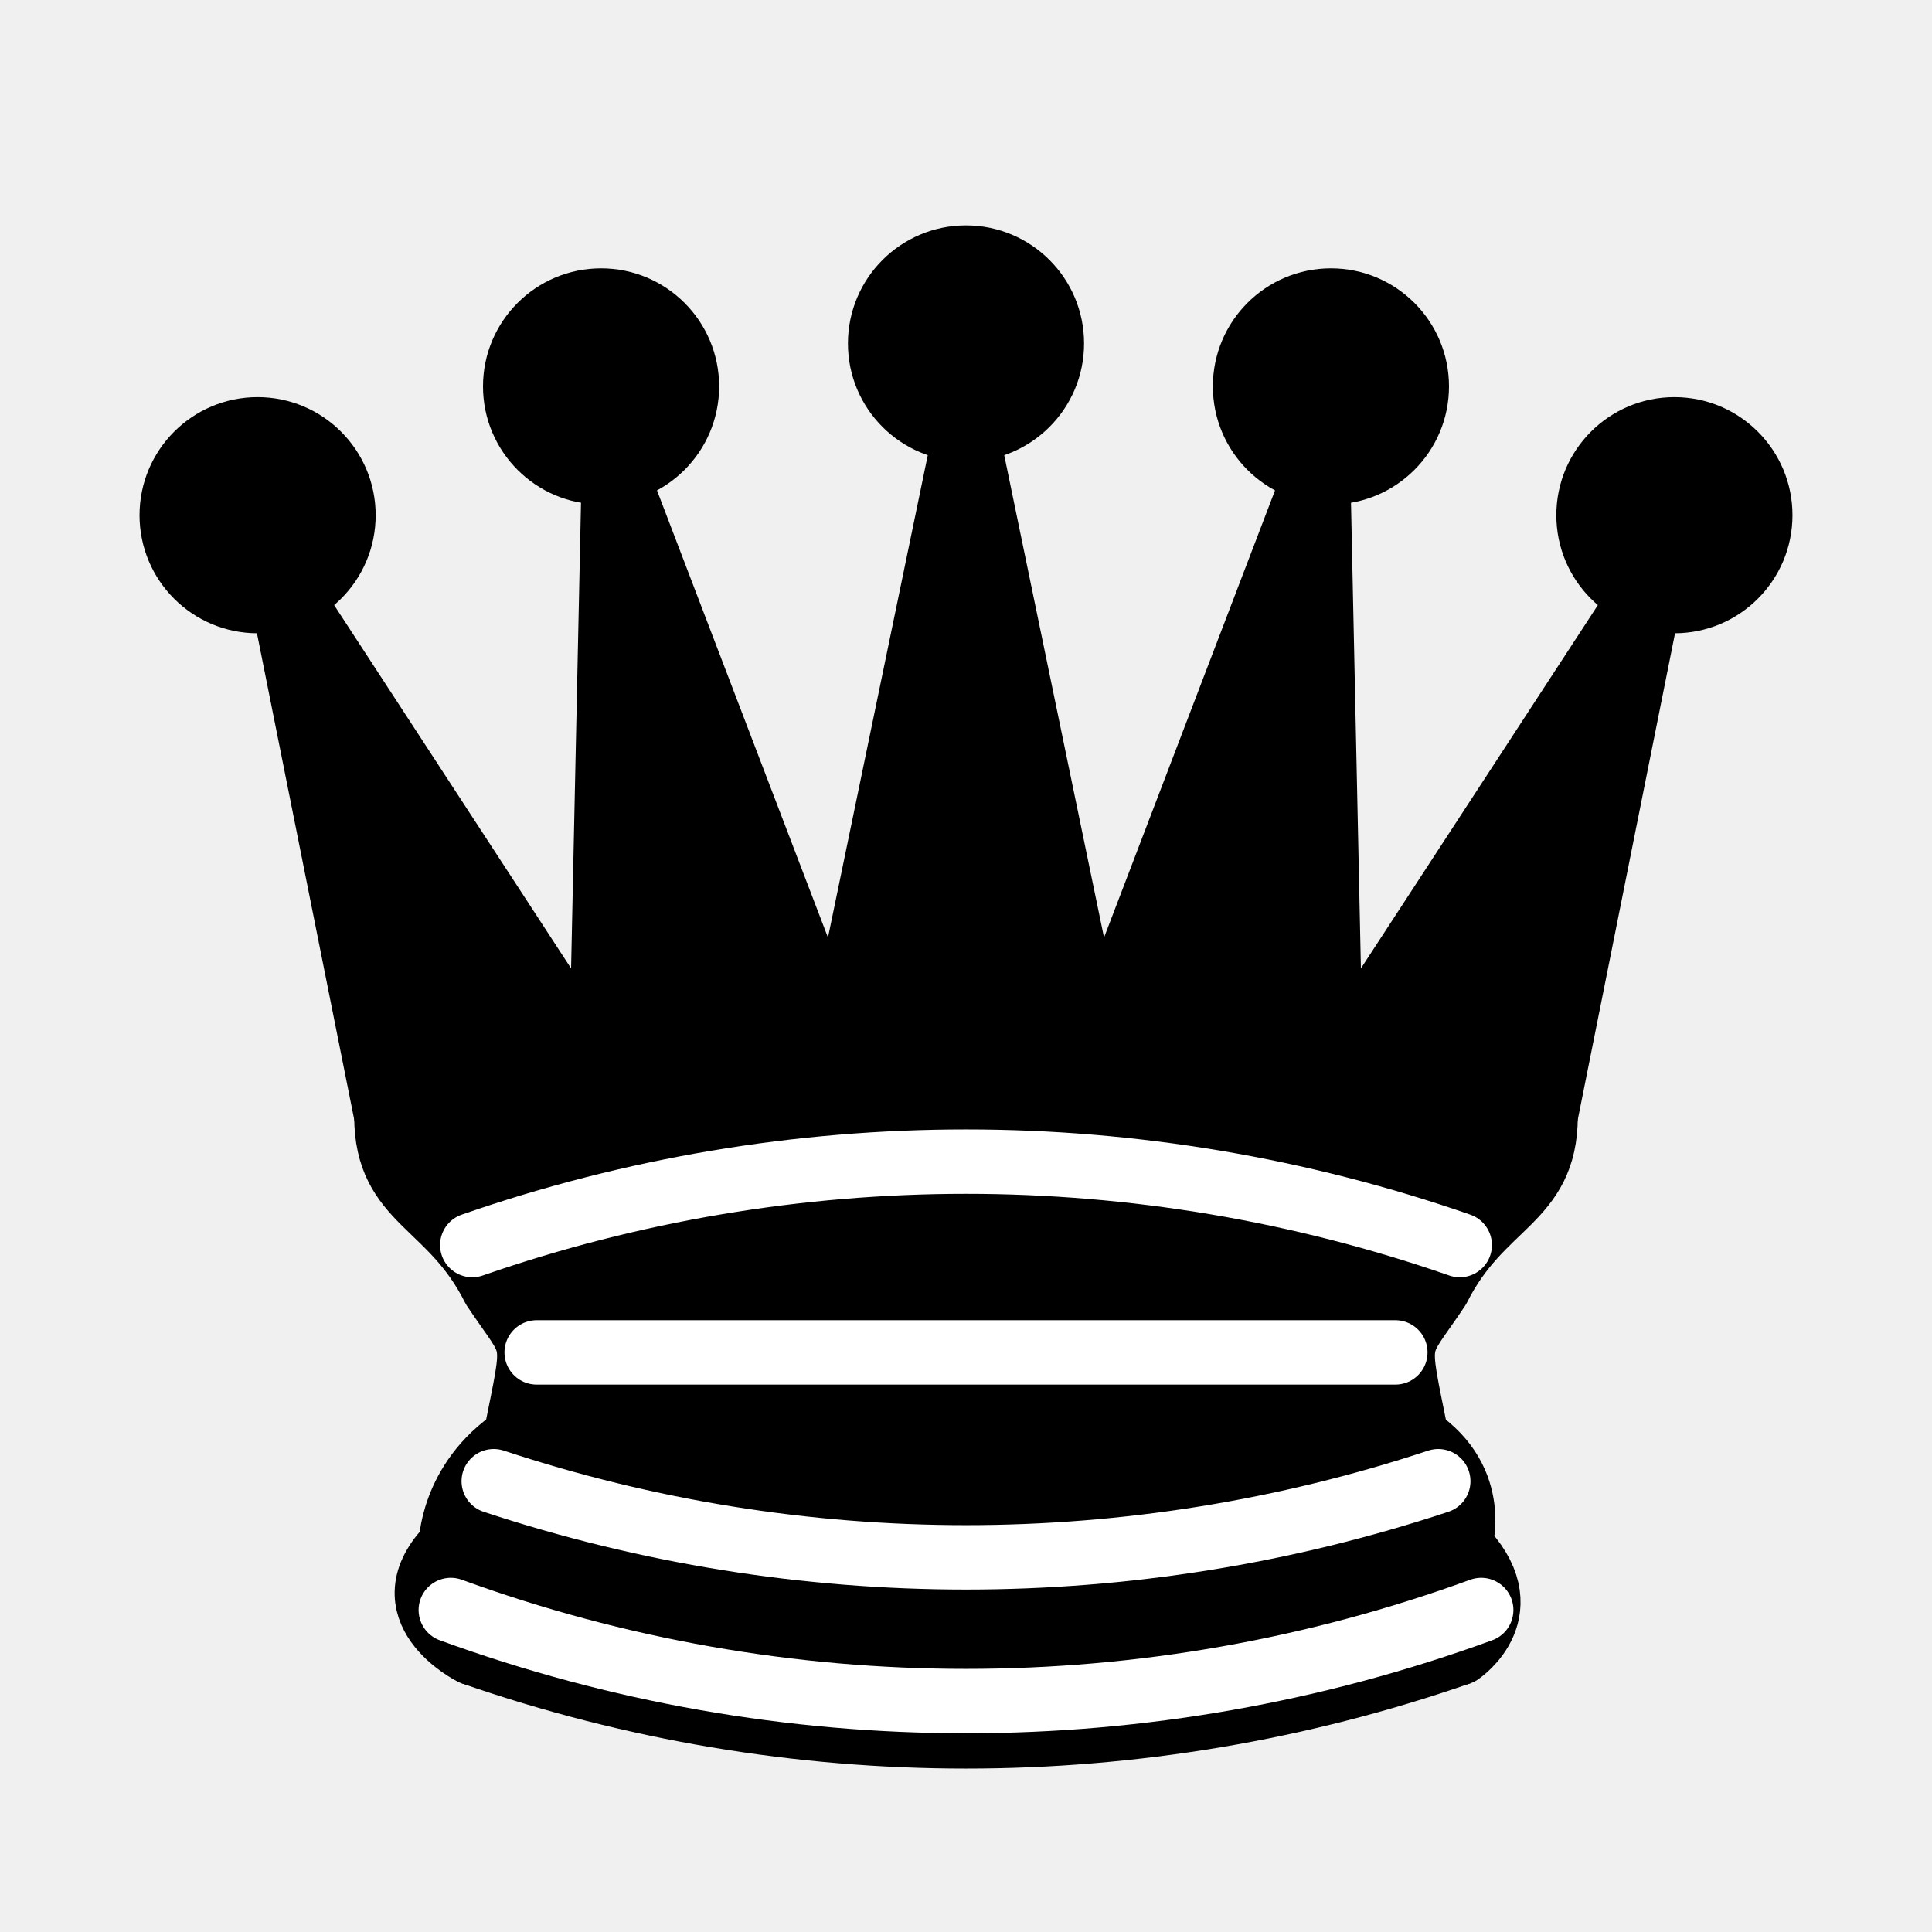
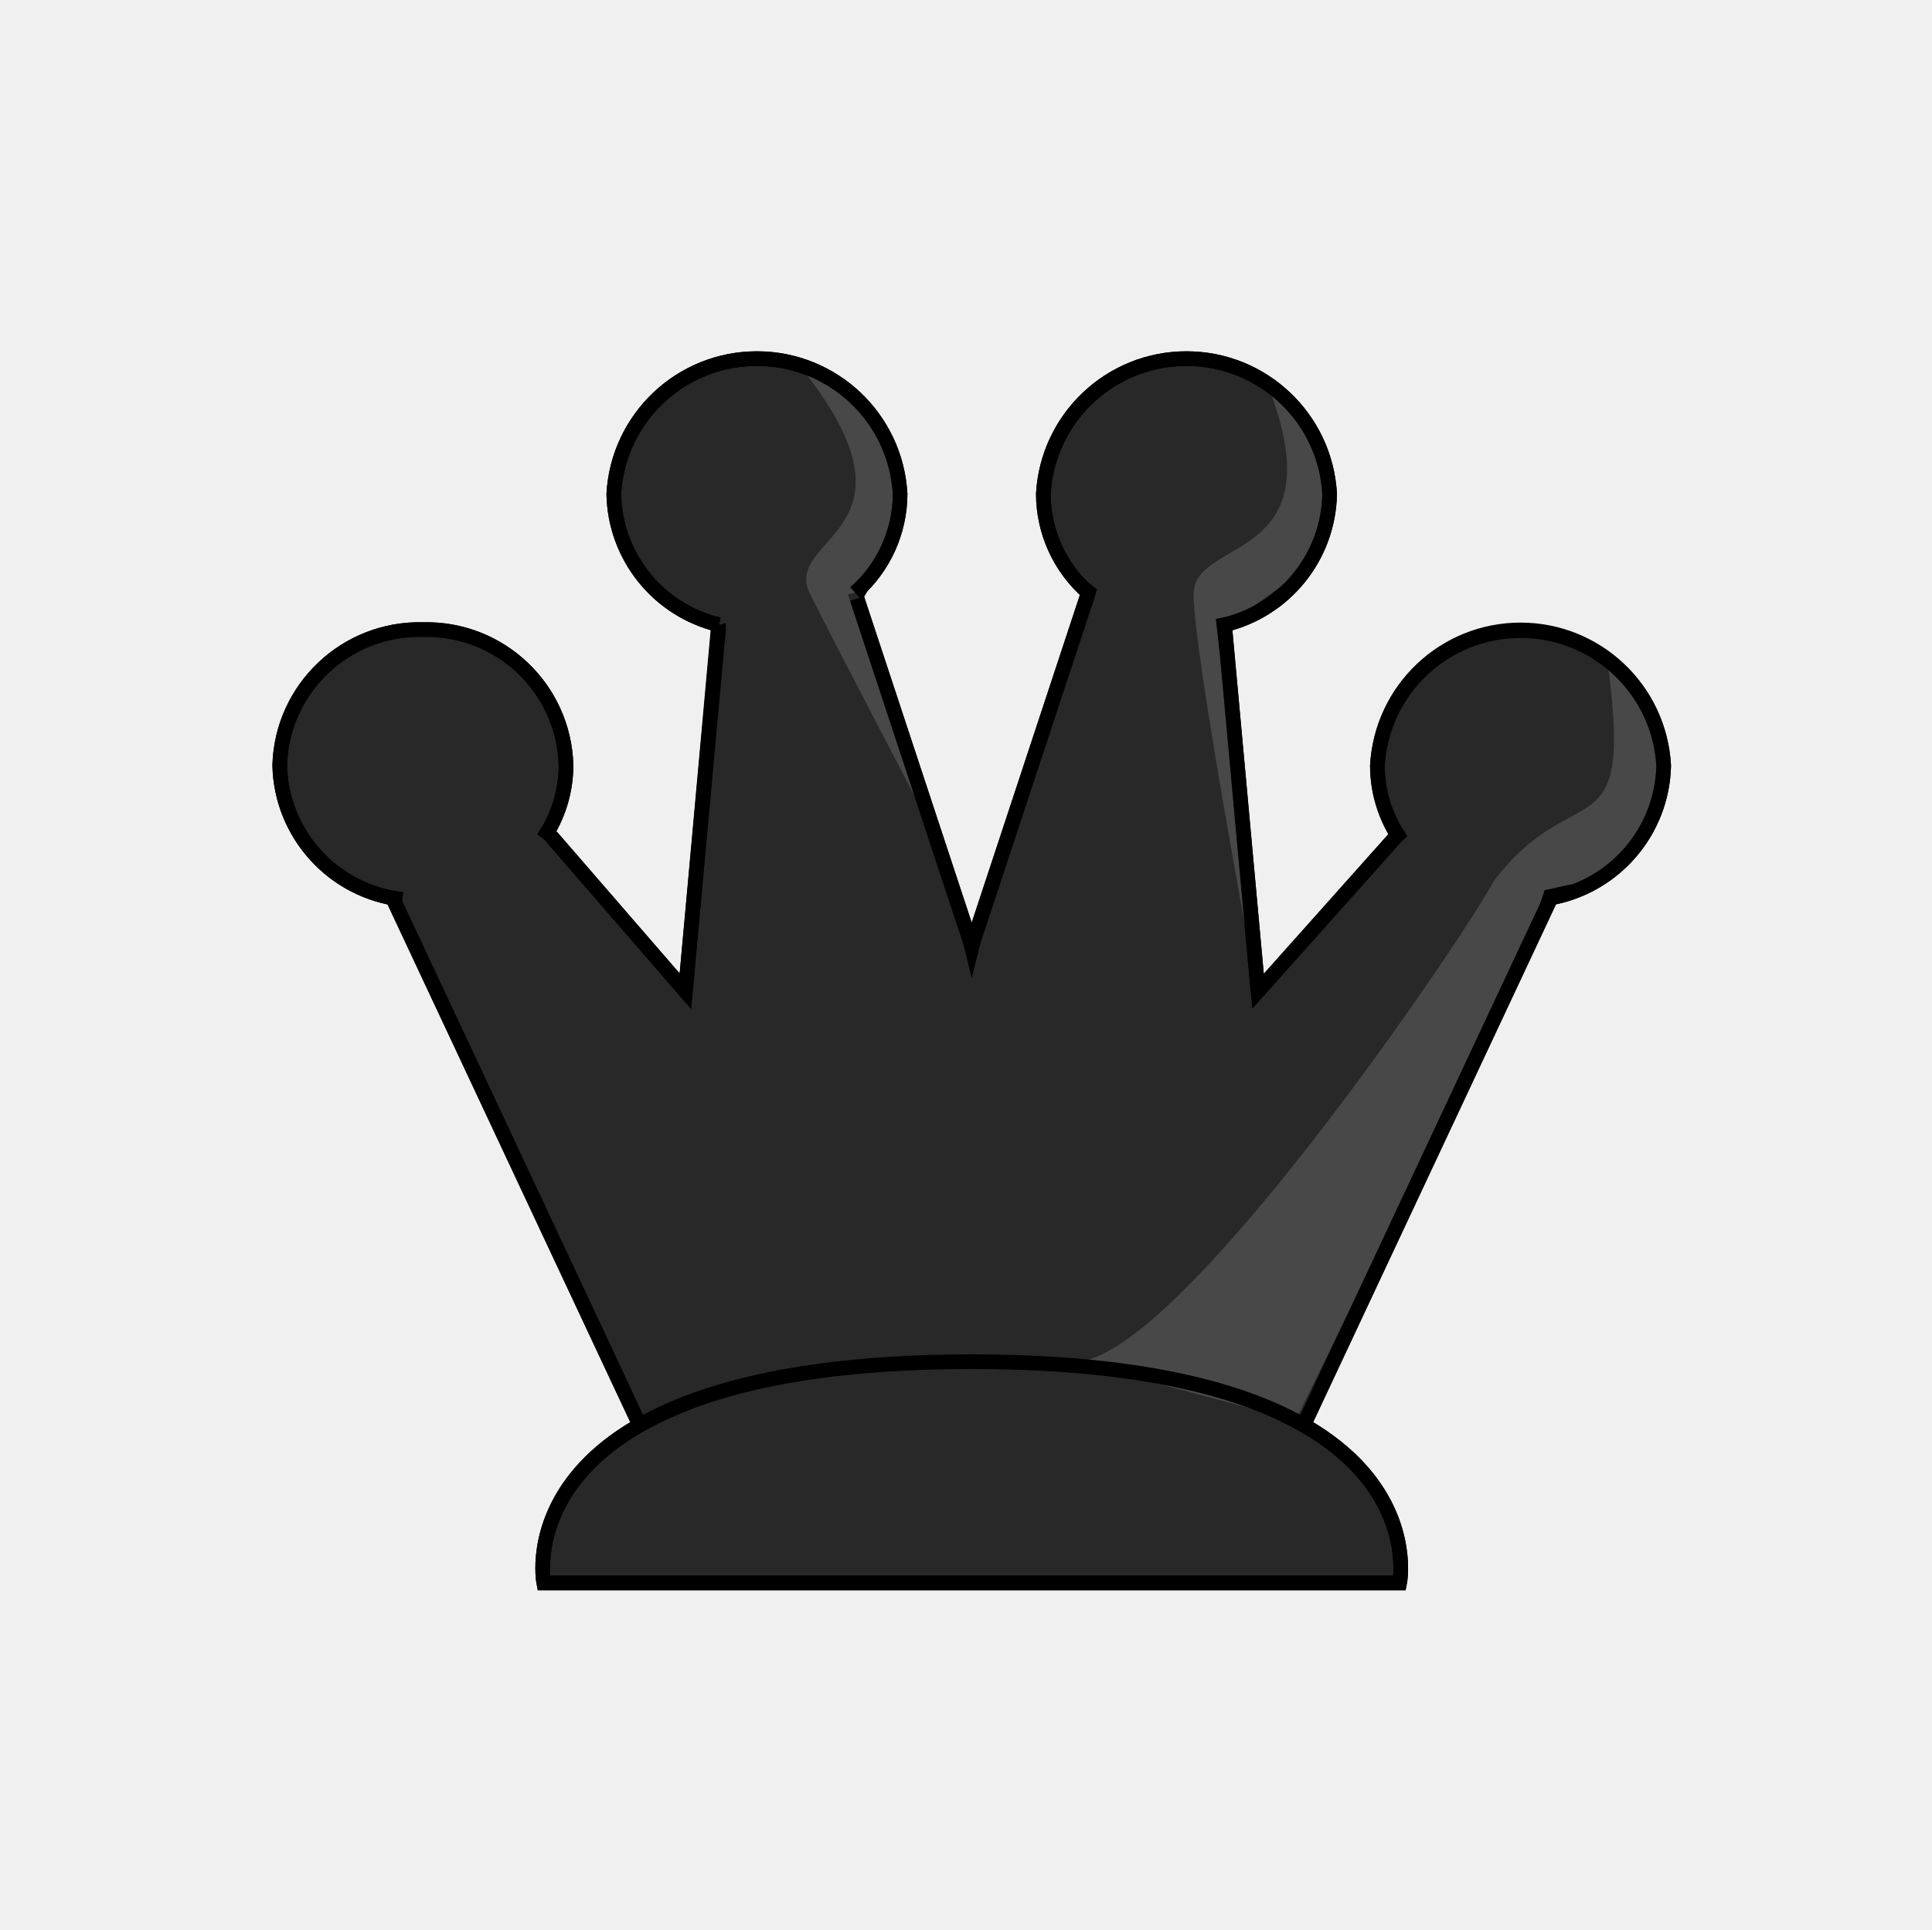
- <svg xmlns="http://www.w3.org/2000/svg" version="1.1" width="45" height="45">
-   <g style="opacity:1; fill:000000; fill-opacity:1; fill-rule:evenodd; stroke:#000000; stroke-width:1.5; stroke-linecap:round;stroke-linejoin:round;stroke-miterlimit:4; stroke-dasharray:none; stroke-opacity:1;">
-     <g style="fill:#000000; stroke:none;">
-       <circle cx="6" cy="12" r="2.75" />
-       <circle cx="14" cy="9" r="2.75" />
-       <circle cx="22.5" cy="8" r="2.75" />
-       <circle cx="31" cy="9" r="2.75" />
-       <circle cx="39" cy="12" r="2.75" />
+ <svg xmlns="http://www.w3.org/2000/svg" viewBox="0 0 131.92 131.8">
+   <defs>
+     <style>.cls-1,.cls-2{fill:#282828;}.cls-1,.cls-4{stroke:#000;stroke-miterlimit:10;}.cls-3{fill:#fff;opacity:0.15;}.cls-4{fill:none;}</style>
+   </defs>
+   <g id="Layer_10" data-name="Layer 10">
+     <g id="queen_copy" data-name="queen copy">
+       <path class="cls-1" d="M37.13,108.11H95.57S98.6,93,66.35,93,37.13,108.11,37.13,108.11Z" />
+       <polyline class="cls-1" points="43.54 97.03 26.8 61.31 27.25 59.98 35.39 55.35 37.55 57.02 46.8 67.7 49.06 43.01 49.09 39.92 59.84 38.37 58.46 40.7 66.35 64.61" />
+       <path class="cls-1" d="M49.09,42.67a9.36,9.36,0,0,1-7.18-8.93,9.79,9.79,0,0,1,19.55,0,9,9,0,0,1-3.07,6.74" />
+       <path class="cls-1" d="M27.47,61.43a9.43,9.43,0,0,1-8.37-9.16A9.54,9.54,0,0,1,28.88,43a9.53,9.53,0,0,1,9.77,9.27,8.91,8.91,0,0,1-1.55,5" />
+       <polyline class="cls-1" points="89.16 97.03 105.91 61.31 105.46 59.98 97.09 55.15 85.9 67.7 83.63 42.84 84.28 41.46 74.5 38.37 74.31 40.48 66.35 64.61" />
+       <path class="cls-1" d="M83.62,42.67a9.37,9.37,0,0,0,7.17-8.93,9.79,9.79,0,0,0-19.55,0,9,9,0,0,0,3.07,6.74" />
+       <path class="cls-1" d="M105.5,61.39a9.42,9.42,0,0,0,8.1-9.12,9.79,9.79,0,0,0-19.55,0,8.91,8.91,0,0,0,1.55,5" />
+       <polyline class="cls-2" points="43.78 80.33 44.18 69.35 61.41 63.62 72.17 63.62 90.53 69.35 89.53 97.03 48.22 96.08 43.18 97.03 43.78 80.33" />
+       <path class="cls-3" d="M54.52,24.88a16.15,16.15,0,0,1,6,4.82,12.58,12.58,0,0,1,.83,6.87l-2.71,4,.5,2,5.5,16s-7.32-14-9.33-18S63.84,36.38,54.52,24.88Z" />
+       <path class="cls-3" d="M109.68,44.63a15.93,15.93,0,0,1,3.87,6.66,17,17,0,0,1-1.36,5.77c-1.67,1.89-4.59,3.55-6.74,5.23L88.47,97,73.41,93c7,0,26.78-29.34,28.57-32.8C107.66,52.69,111.7,58.74,109.68,44.63Z" />
+       <path class="cls-3" d="M86.44,26l3.83,4.72a11.88,11.88,0,0,1-.74,7.84l-5.9,4.25,2,23.77s-4.13-22-4.13-26S91.54,38.59,86.44,26Z" />
+       <polygon points="107.67 60.76 105.19 61.65 105.47 60.8 107.3 60.39 107.67 60.76" />
+       <polygon points="83.28 44.54 83.83 44.51 83.62 42.15 83.02 42.27 83.28 44.54" />
+       <polygon points="73.97 41.16 74.45 41.65 74.91 40.26 74.26 39.74 73.92 40.09 73.97 41.16" />
+       <polygon points="67.36 62.77 65.75 64.38 66.35 66.8 67.36 62.77" />
+       <line class="cls-4" x1="58.52" y1="40.88" x2="66.35" y2="64.61" />
+       <polyline class="cls-4" points="37.68 57.17 46.8 67.7 49.06 42.67" />
+       <line class="cls-4" x1="43.54" y1="97.03" x2="26.91" y2="61.55" />
+       <path class="cls-4" d="M49.09,42.67a9.36,9.36,0,0,1-7.18-8.93,9.79,9.79,0,0,1,19.55,0,9,9,0,0,1-3.07,6.74" />
+       <path class="cls-4" d="M27.47,61.43a9.43,9.43,0,0,1-8.37-9.16A9.54,9.54,0,0,1,28.88,43a9.53,9.53,0,0,1,9.77,9.27,8.91,8.91,0,0,1-1.55,5" />
+       <line class="cls-4" x1="74.27" y1="40.62" x2="66.35" y2="64.61" />
+       <polyline class="cls-4" points="95.42 57.03 85.9 67.7 83.64 42.98" />
+       <line class="cls-4" x1="89.16" y1="97.03" x2="105.9" y2="61.31" />
+       <path class="cls-4" d="M83.62,42.67a9.37,9.37,0,0,0,7.17-8.93,9.79,9.79,0,0,0-19.55,0,9,9,0,0,0,3.07,6.74" />
+       <path class="cls-4" d="M95.46,57.06l.14.22" />
+       <path class="cls-4" d="M105.91,61.32a9.39,9.39,0,0,0,7.69-9,9.79,9.79,0,0,0-19.55,0,8.9,8.9,0,0,0,1.41,4.79" />
+       <path class="cls-4" d="M37.13,108.11H95.57S98.6,93,66.35,93,37.13,108.11,37.13,108.11Z" />
+       <polygon points="95.77 56.61 95.6 56.61 95.6 57.57 96.09 57.11 95.77 56.61" />
    </g>
-     <path d="M 9,26 C 17.5,24.5 30,24.5 36,26 L 38.5,13.5 L 31,25 L 30.7,10.9 L 25.5,24.5 L 22.5,10 L 19.5,24.5 L 14.3,10.9 L 14,25 L 6.5,13.5 L 9,26 z" style="stroke-linecap:butt; stroke:#000000;" />
-     <path d="M 9,26 C 9,28 10.5,28 11.5,30 C 12.5,31.5 12.5,31 12,33.5 C 10.5,34.5 10.5,36 10.5,36 C 9,37.5 11,38.5 11,38.5 C 17.5,39.5 27.5,39.5 34,38.5 C 34,38.5 35.5,37.5 34,36 C 34,36 34.5,34.5 33,33.5 C 32.5,31 32.5,31.5 33.5,30 C 34.5,28 36,28 36,26 C 27.5,24.5 17.5,24.5 9,26 z" style="stroke-linecap:butt;" />
-     <path d="M 11,38.5 A 35,35 1 0 0 34,38.5" style="fill:none; stroke:#000000; stroke-linecap:butt;" />
-     <path d="M 11,29 A 35,35 1 0 1 34,29" style="fill:none; stroke:#ffffff;" />
-     <path d="M 12.5,31.5 L 32.5,31.5" style="fill:none; stroke:#ffffff;" />
-     <path d="M 11.5,34.5 A 35,35 1 0 0 33.5,34.5" style="fill:none; stroke:#ffffff;" />
-     <path d="M 10.5,37.5 A 35,35 1 0 0 34.5,37.5" style="fill:none; stroke:#ffffff;" />
  </g>
</svg>
